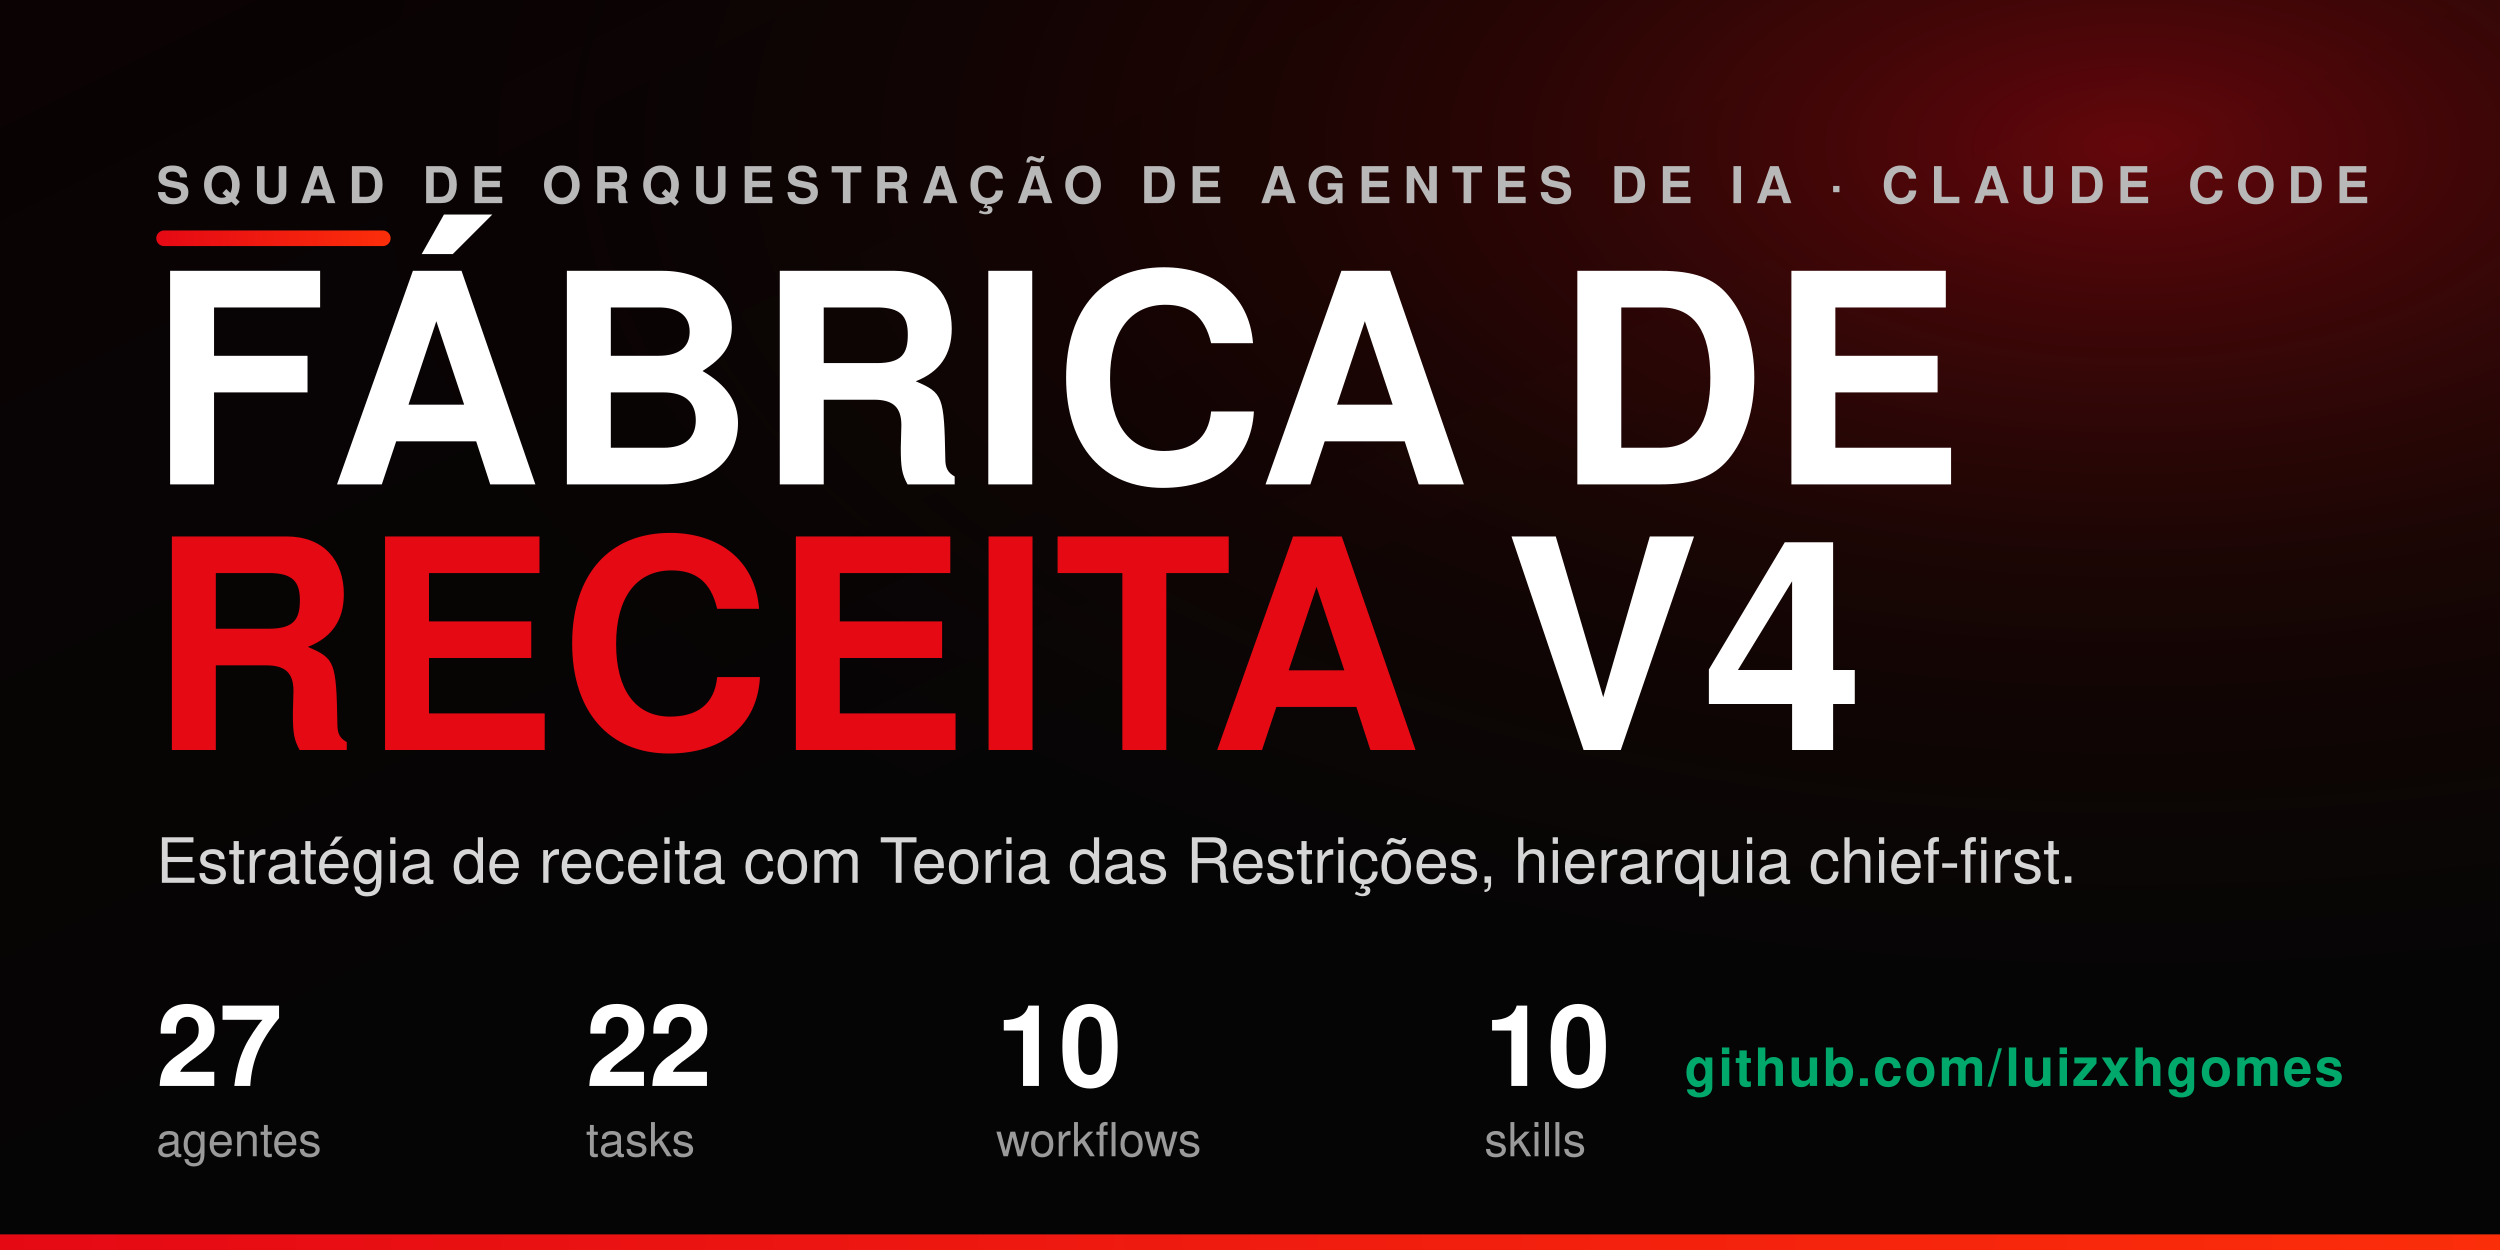
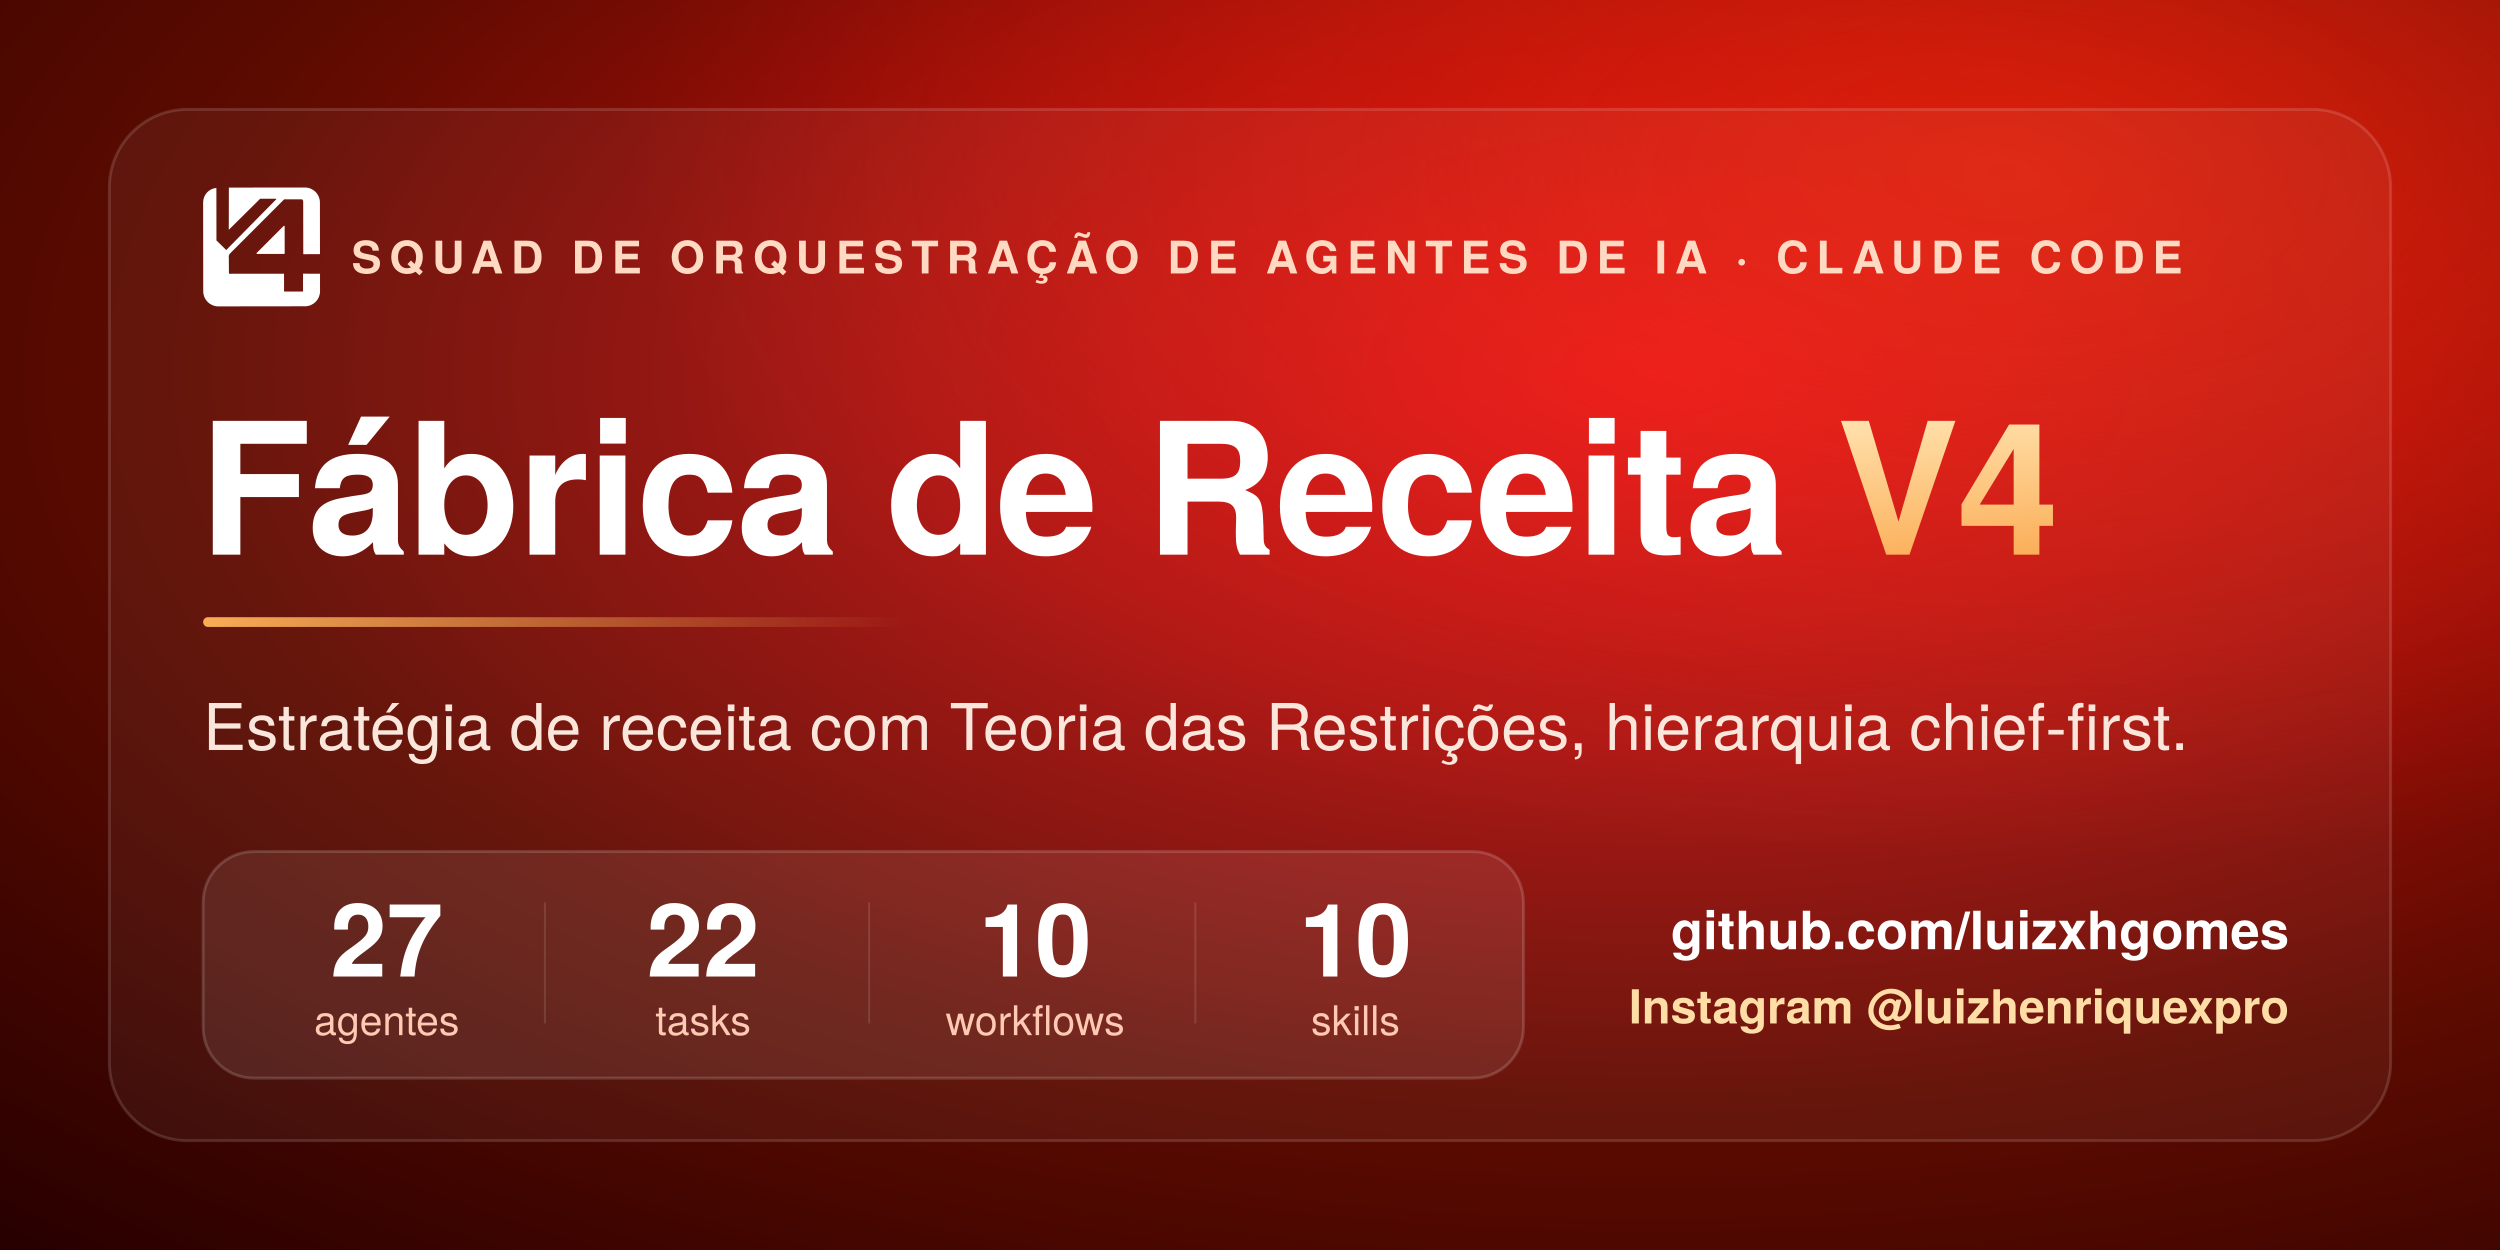
<svg xmlns="http://www.w3.org/2000/svg" width="1280" height="640" viewBox="0 0 1280 640">
  <defs>
-     <linearGradient id="bg" x1="0" y1="0" x2="1" y2="1">
-       <stop offset="0" stop-color="#0A0203" />
-       <stop offset="0.55" stop-color="#050505" />
-       <stop offset="1" stop-color="#050505" />
+     <radialGradient id="bg" cx="0.66" cy="0.30" r="0.95">
+       <stop offset="0" stop-color="#E50914" />
+       <stop offset="0.32" stop-color="#A50D0A" />
+       <stop offset="0.62" stop-color="#5D0B00" />
+       <stop offset="1" stop-color="#280000" />
+     </radialGradient>
+     <radialGradient id="glow" cx="0.80" cy="0.14" r="0.55">
+       <stop offset="0" stop-color="#FB2E0A" stop-opacity="0.55" />
+       <stop offset="1" stop-color="#FB2E0A" stop-opacity="0" />
+     </radialGradient>
+     <linearGradient id="gold" x1="0" y1="0" x2="1" y2="1">
+       <stop offset="0" stop-color="#FFFFFF" />
+       <stop offset="0.5" stop-color="#FFDDA6" />
+       <stop offset="1" stop-color="#FBAD56" />
    </linearGradient>
-     <radialGradient id="glow" cx="0.85" cy="0.12" r="0.75">
-       <stop offset="0" stop-color="#E50914" stop-opacity="0.42" />
-       <stop offset="0.45" stop-color="#7A0A02" stop-opacity="0.18" />
-       <stop offset="1" stop-color="#050505" stop-opacity="0" />
-     </radialGradient>
-     <linearGradient id="rule" x1="0" y1="0" x2="1" y2="0">
-       <stop offset="0" stop-color="#E50914" />
-       <stop offset="1" stop-color="#FB2E0A" />
+     <linearGradient id="goldrule" x1="0" y1="0" x2="1" y2="0">
+       <stop offset="0" stop-color="#FBAD56" />
+       <stop offset="1" stop-color="#FBAD56" stop-opacity="0" />
    </linearGradient>
  </defs>
  <rect width="1280" height="640" fill="url(#bg)" />
  <rect width="1280" height="640" fill="url(#glow)" />
-   <rect x="80" y="118" width="120" height="8" rx="4" fill="url(#rule)" />
-   <text x="80" y="104" font-family="Helvetica Neue, Helvetica, Arial, sans-serif" font-size="26" font-weight="600" letter-spacing="6" fill="#B8B8B8">SQUAD DE ORQUESTRAÇÃO DE AGENTES DE IA · CLAUDE CODE</text>
-   <text x="76" y="248" font-family="Impact, Haettenschweiler, Helvetica Neue, sans-serif" font-size="150" font-weight="900" letter-spacing="1" fill="#FFFFFF">FÁBRICA DE</text>
-   <text x="76" y="384" font-family="Impact, Haettenschweiler, Helvetica Neue, sans-serif" font-size="150" font-weight="900" letter-spacing="1" fill="#E50914">RECEITA <tspan fill="#FFFFFF">V4</tspan>
+   <rect x="56" y="56" width="1168" height="528" rx="40" fill="#FFFFFF" fill-opacity="0.05" stroke="#FFFFFF" stroke-opacity="0.14" stroke-width="1.5" />
+   <g transform="translate(104,96) scale(0.30)">
+     <path fill-rule="evenodd" clip-rule="evenodd" d="M92.099 113.423C91.9 113.423 91.706 113.361 91.544 113.247C91.379 113.137 91.251 112.98 91.175 112.799C91.099 112.619 91.08 112.419 91.118 112.224C91.156 112.029 91.251 111.853 91.388 111.71L137.433 65.622C137.575 65.484 137.751 65.384 137.95 65.346C138.144 65.308 138.348 65.327 138.533 65.403C138.718 65.479 138.874 65.607 138.983 65.769C139.092 65.936 139.154 66.126 139.154 66.326L139.216 112.352C139.216 112.904 138.77 113.356 138.21 113.356L92.099 113.413V113.423ZM173.9 202.721L25.884 202.916C11.773 202.93 0.213 191.423 0.194 177.336L2.76672e-05 25.623C-0.019 12.735 9.715 1.998 22.214 0.78C22.432 0.5 22.622 0.547 22.627 0.761L22.74 90.393C22.74 90.488 22.778 90.583 23.077 90.65L39.355 106.672C39.075 106.905 39.312 106.9 39.449 106.672L124.873 20.052C125.1 19.548 124.939 19.157 124.617 19.157L97.324 19.196C97.13 19.196 97.04 19.234 96.969 19.538L44.409 71.616C44.494 71.844 43.788 71.682 43.788 71.735L43.93 0.533C43.93 0.333 43.859 0.171 44.058 0.167L173.639 2.35558e-05C188.063 -0.019 199.31 11.494 199.329 25.58L199.442 113.385C199.442 113.48 199.404 113.57 199.338 113.641C199.272 113.708 199.177 113.751 199.082 113.751L171.283 113.784C171.211 113.784 171.145 113.765 171.083 113.737C171.022 113.708 170.965 113.665 170.917 113.613L170.804 23.791C170.804 21.274 168.917 20.356 168.523 20.19C168.48 20.171 168.428 20.161 168.381 20.161L138.433 20.204C138.334 20.204 138.244 20.371 138.182 20.309L46.007 112.543C43.409 115.14 43.641 118.394 43.712 118.627C43.807 118.727 43.854 118.817 43.854 118.927L44.035 145.767C44.044 146.89 44.362 147.232 45.172 147.232L137.717 147.114C137.921 147.114 138.087 147.275 138.087 147.48L138.12 177.217C138.12 177.417 138.291 177.584 138.49 177.579L170.164 177.541C170.363 177.541 170.529 177.374 170.529 177.175L170.491 147.437C170.491 147.237 170.657 147.071 170.856 147.071L199.433 147.213C199.329 147.213 199.49 147.199 199.49 147.399L199.523 177.084C199.542 191.171 188.015 202.712 173.905 202.731L173.9 202.721Z" fill="white" />
+   </g>
+   <text x="180" y="140" font-family="Avenir Next, Helvetica Neue, sans-serif" font-size="23" font-weight="600" letter-spacing="4" fill="#FFD9C2">SQUAD DE ORQUESTRAÇÃO DE AGENTES DE IA · CLAUDE CODE</text>
+   <text x="102" y="284" font-family="Avenir Next, Helvetica Neue, sans-serif" font-size="94" font-weight="800" letter-spacing="-1" fill="#FFFFFF">Fábrica de Receita <tspan fill="url(#gold)">V4</tspan>
  </text>
-   <text x="80" y="452" font-family="Helvetica Neue, Helvetica, Arial, sans-serif" font-size="32" font-weight="400" fill="#D6D6D6">Estratégia de receita com Teoria das Restrições, hierarquia chief-first.</text>
-   <g font-family="Helvetica Neue, Helvetica, Arial, sans-serif">
-     <text x="80" y="556" font-size="58" font-weight="800" fill="#FFFFFF">27</text>
-     <text x="80" y="592" font-size="24" font-weight="500" fill="#9A9A9A">agentes</text>
-     <text x="300" y="556" font-size="58" font-weight="800" fill="#FFFFFF">22</text>
-     <text x="300" y="592" font-size="24" font-weight="500" fill="#9A9A9A">tasks</text>
-     <text x="510" y="556" font-size="58" font-weight="800" fill="#FFFFFF">10</text>
-     <text x="510" y="592" font-size="24" font-weight="500" fill="#9A9A9A">workflows</text>
-     <text x="760" y="556" font-size="58" font-weight="800" fill="#FFFFFF">10</text>
-     <text x="760" y="592" font-size="24" font-weight="500" fill="#9A9A9A">skills</text>
+   <rect x="104" y="316" width="360" height="5" rx="2.5" fill="url(#goldrule)" />
+   <text x="104" y="384" font-family="Avenir Next, Helvetica Neue, sans-serif" font-size="33" font-weight="500" fill="#FBE6DC">Estratégia de receita com Teoria das Restrições, hierarquia chief-first.</text>
+   <rect x="104" y="436" width="676" height="116" rx="26" fill="#FFFFFF" fill-opacity="0.08" stroke="#FFFFFF" stroke-opacity="0.16" stroke-width="1.5" />
+   <g font-family="Avenir Next, Helvetica Neue, sans-serif" text-anchor="middle">
+     <text x="198" y="500" font-size="52" font-weight="800" fill="#FFFFFF">27</text>
+     <text x="198" y="530" font-size="21" font-weight="500" fill="#FFC9B3">agentes</text>
+     <text x="360" y="500" font-size="52" font-weight="800" fill="#FFFFFF">22</text>
+     <text x="360" y="530" font-size="21" font-weight="500" fill="#FFC9B3">tasks</text>
+     <text x="530" y="500" font-size="52" font-weight="800" fill="#FFFFFF">10</text>
+     <text x="530" y="530" font-size="21" font-weight="500" fill="#FFC9B3">workflows</text>
+     <text x="694" y="500" font-size="52" font-weight="800" fill="#FFFFFF">10</text>
+     <text x="694" y="530" font-size="21" font-weight="500" fill="#FFC9B3">skills</text>
  </g>
-   <text x="1200" y="556" text-anchor="end" font-family="Helvetica Neue, Helvetica, Arial, sans-serif" font-size="27" font-weight="700" letter-spacing="1" fill="#00A86B">github.com/luizxhgomes</text>
-   <rect x="0" y="632" width="1280" height="8" fill="url(#rule)" />
+   <line x1="279" y1="462" x2="279" y2="524" stroke="#FFFFFF" stroke-opacity="0.12" />
+   <line x1="445" y1="462" x2="445" y2="524" stroke="#FFFFFF" stroke-opacity="0.12" />
+   <line x1="612" y1="462" x2="612" y2="524" stroke="#FFFFFF" stroke-opacity="0.12" />
+   <g font-family="Avenir Next, Helvetica Neue, sans-serif" text-anchor="end">
+     <text x="1172" y="486" font-size="27" font-weight="700" fill="#FFFFFF">github.com/luizxhgomes</text>
+     <text x="1172" y="524" font-size="24" font-weight="600" fill="#FFDDA6">Instagram @luizhenriquexpro</text>
+   </g>
</svg>
